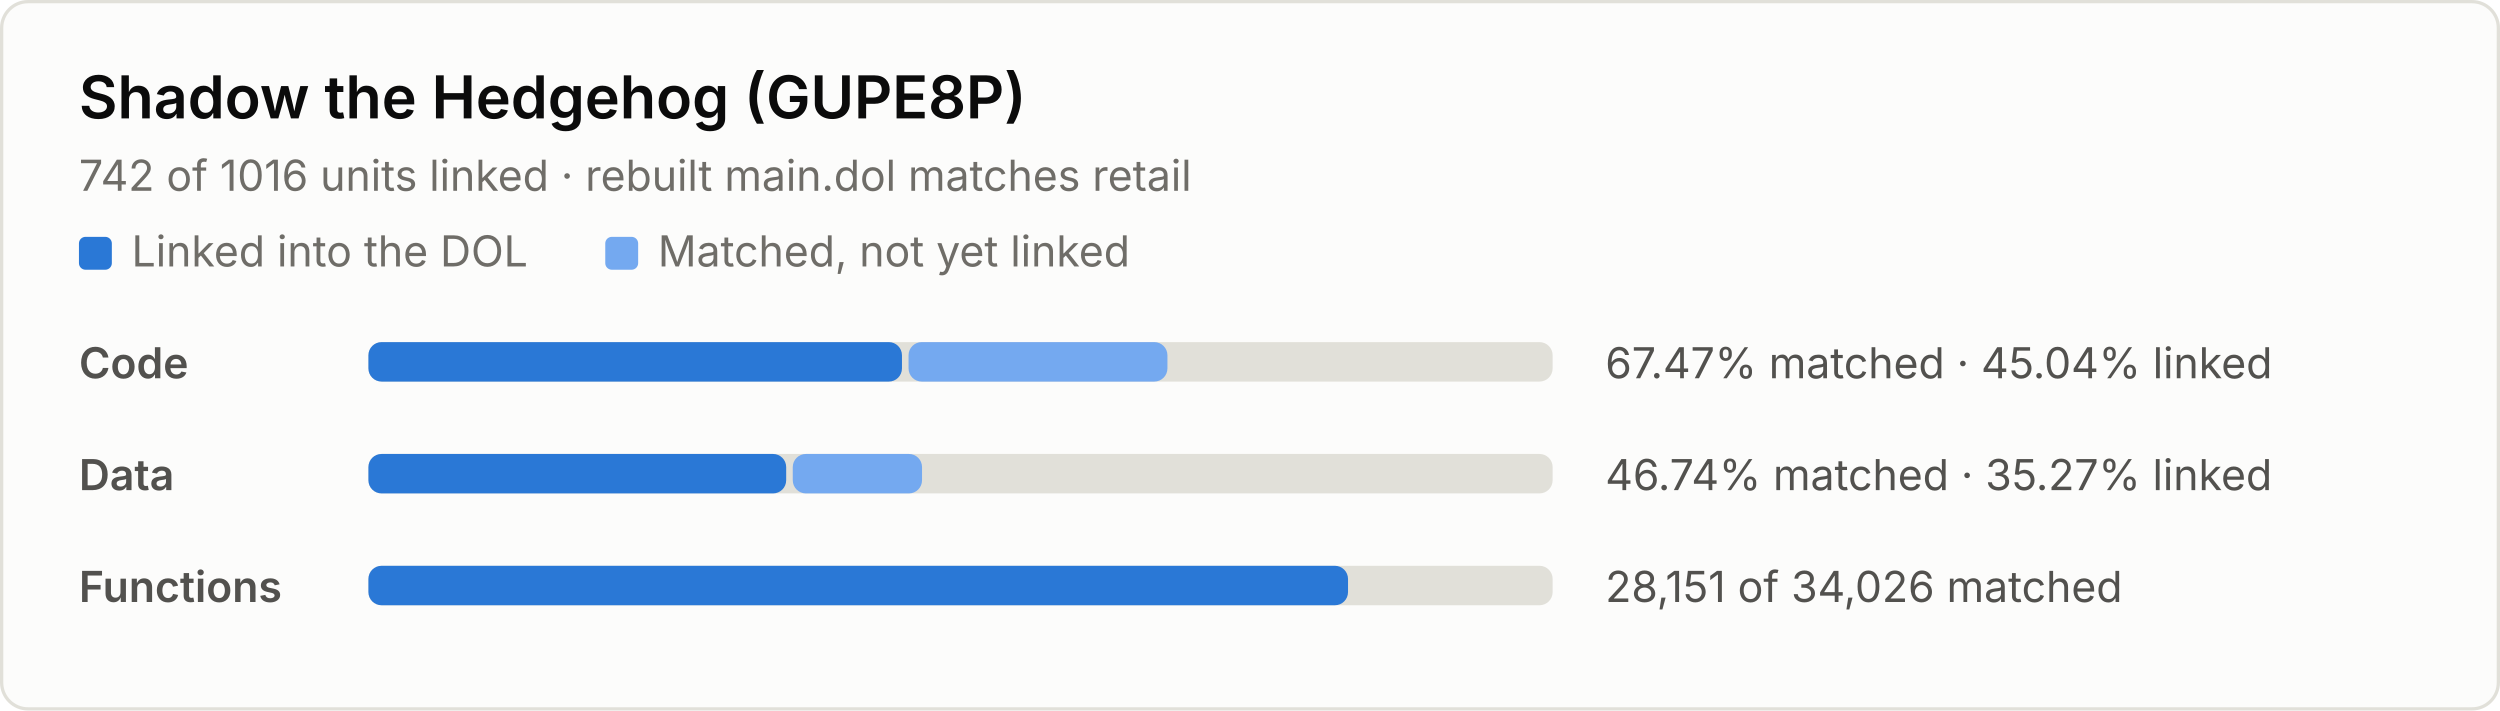
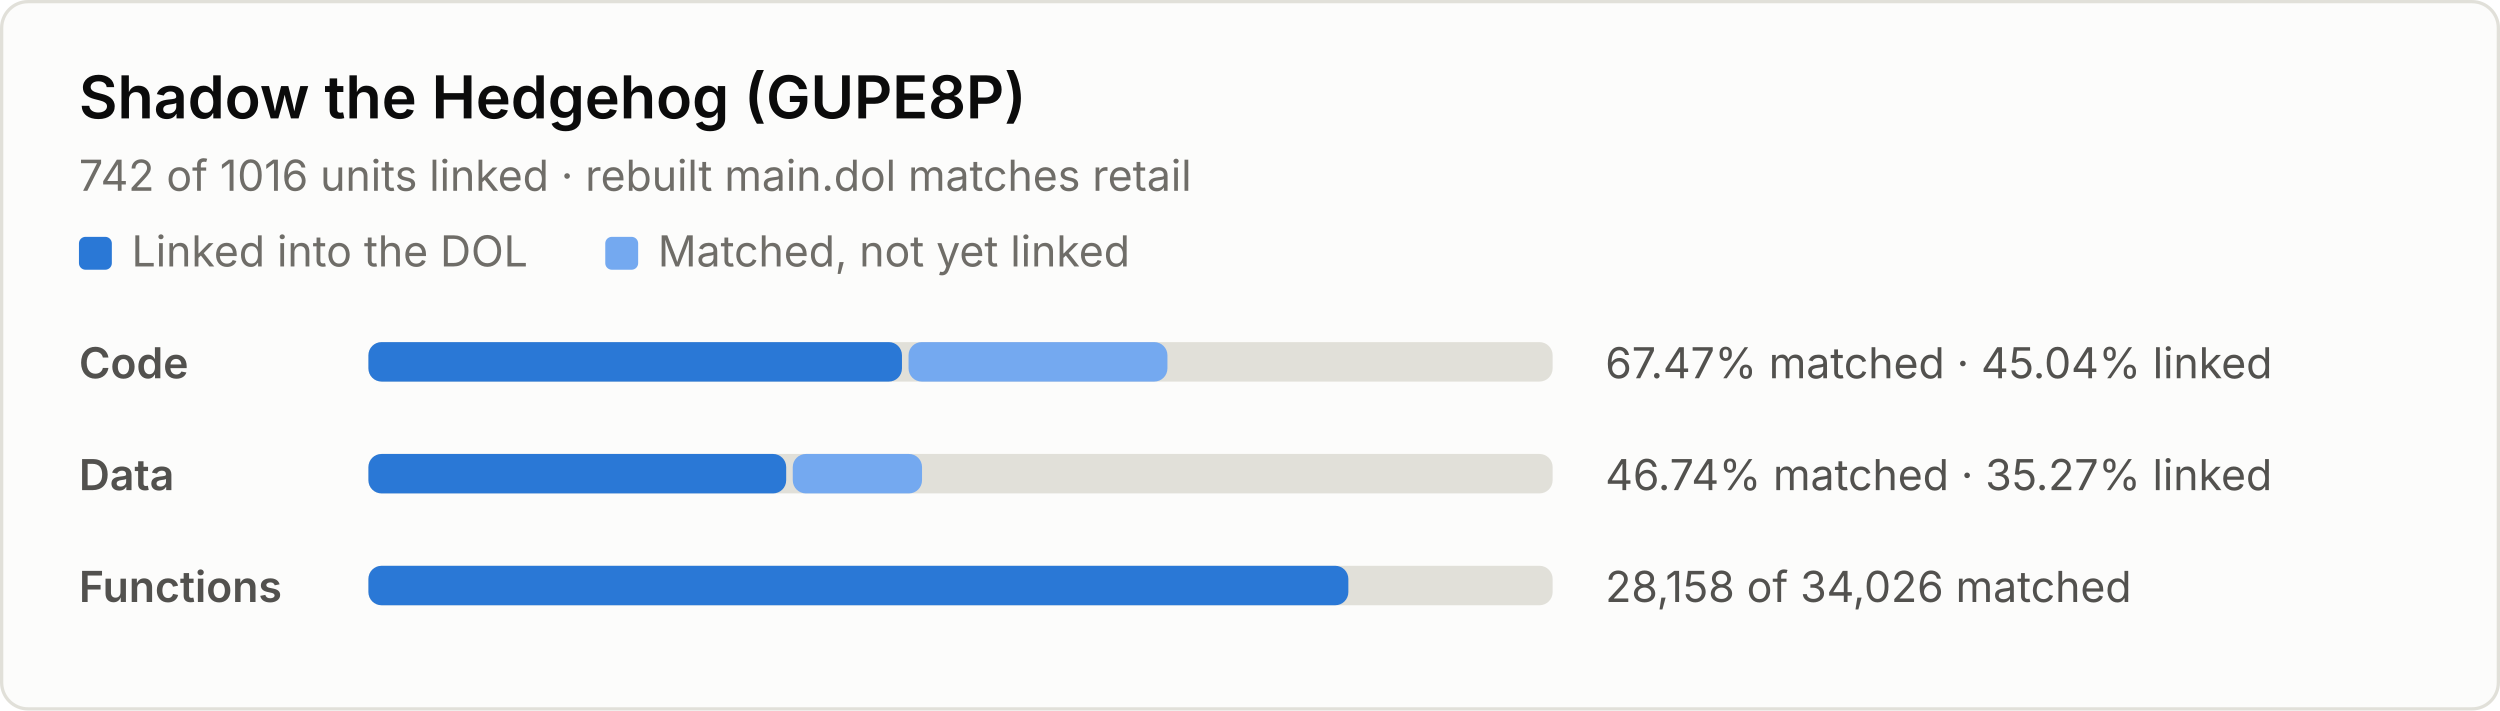
<svg xmlns="http://www.w3.org/2000/svg" width="760" height="216" viewBox="0 0 760 216" role="img" aria-label="Decompilation progress: 67.47% of code matched, 45.04% linked">
  <style>
.bg { fill: #fcfcfb; stroke: #e1e0d9; }
.title { fill: #0b0b0b; font: 600 18px system-ui, -apple-system, "Segoe UI", sans-serif; }
.sub, .label, .nums, .key { font: 13px system-ui, -apple-system, "Segoe UI", sans-serif; }
.sub, .key { fill: #6f6d68; }
.label { fill: #52514e; font-weight: 600; }
.nums { fill: #52514e; font-variant-numeric: tabular-nums; }
.track { fill: #e1e0d9; }
.linked { fill: #2a78d6; }
.matched { fill: #74a9f0; }
@media (prefers-color-scheme: dark) {
  .bg { fill: #1a1a19; stroke: #2c2c2a; }
  .title { fill: #f0efec; }
  .sub, .key { fill: #9a988f; }
  .label, .nums { fill: #c3c2b7; }
  .track { fill: #2c2c2a; }
  .linked { fill: #4a94ec; }
  .matched { fill: #2260b0; }
}
</style>
  <rect class="bg" x="0.5" y="0.5" width="759" height="215" rx="8" />
  <text class="title" x="24" y="36">Shadow the Hedgehog (GUPE8P)</text>
  <text class="sub" x="24" y="58">742 of 1016 units linked · rebuilt main.dol matches retail</text>
  <rect class="linked" x="24" y="72" width="10" height="10" rx="2" />
  <text class="key" x="40" y="81">Linked into the DOL</text>
  <rect class="matched" x="184" y="72" width="10" height="10" rx="2" />
  <text class="key" x="200" y="81">Matched, not yet linked</text>
  <text class="label" x="24" y="115">Code</text>
  <rect class="track" x="112" y="104" width="360" height="12" rx="4" />
  <rect class="linked" x="112" y="104" width="162.2" height="12" rx="4" />
  <rect class="matched" x="276.2" y="104" width="78.7" height="12" rx="4" />
  <text class="nums" x="488" y="115">67.47% matched · 45.04% linked</text>
  <text class="label" x="24" y="149">Data</text>
  <rect class="track" x="112" y="138" width="360" height="12" rx="4" />
  <rect class="linked" x="112" y="138" width="127.0" height="12" rx="4" />
  <rect class="matched" x="241.0" y="138" width="39.3" height="12" rx="4" />
  <text class="nums" x="488" y="149">46.74% matched · 35.27% linked</text>
  <text class="label" x="24" y="183">Functions</text>
  <rect class="track" x="112" y="172" width="360" height="12" rx="4" />
-   <rect class="linked" x="112" y="172" width="297.8" height="12" rx="4" />
-   <text class="nums" x="488" y="183">28,151 of 34,026 matched</text>
+   <rect class="linked" x="112" y="172" width="297.9" height="12" rx="4" />
+   <text class="nums" x="488" y="183">28,158 of 34,026 matched</text>
</svg>
